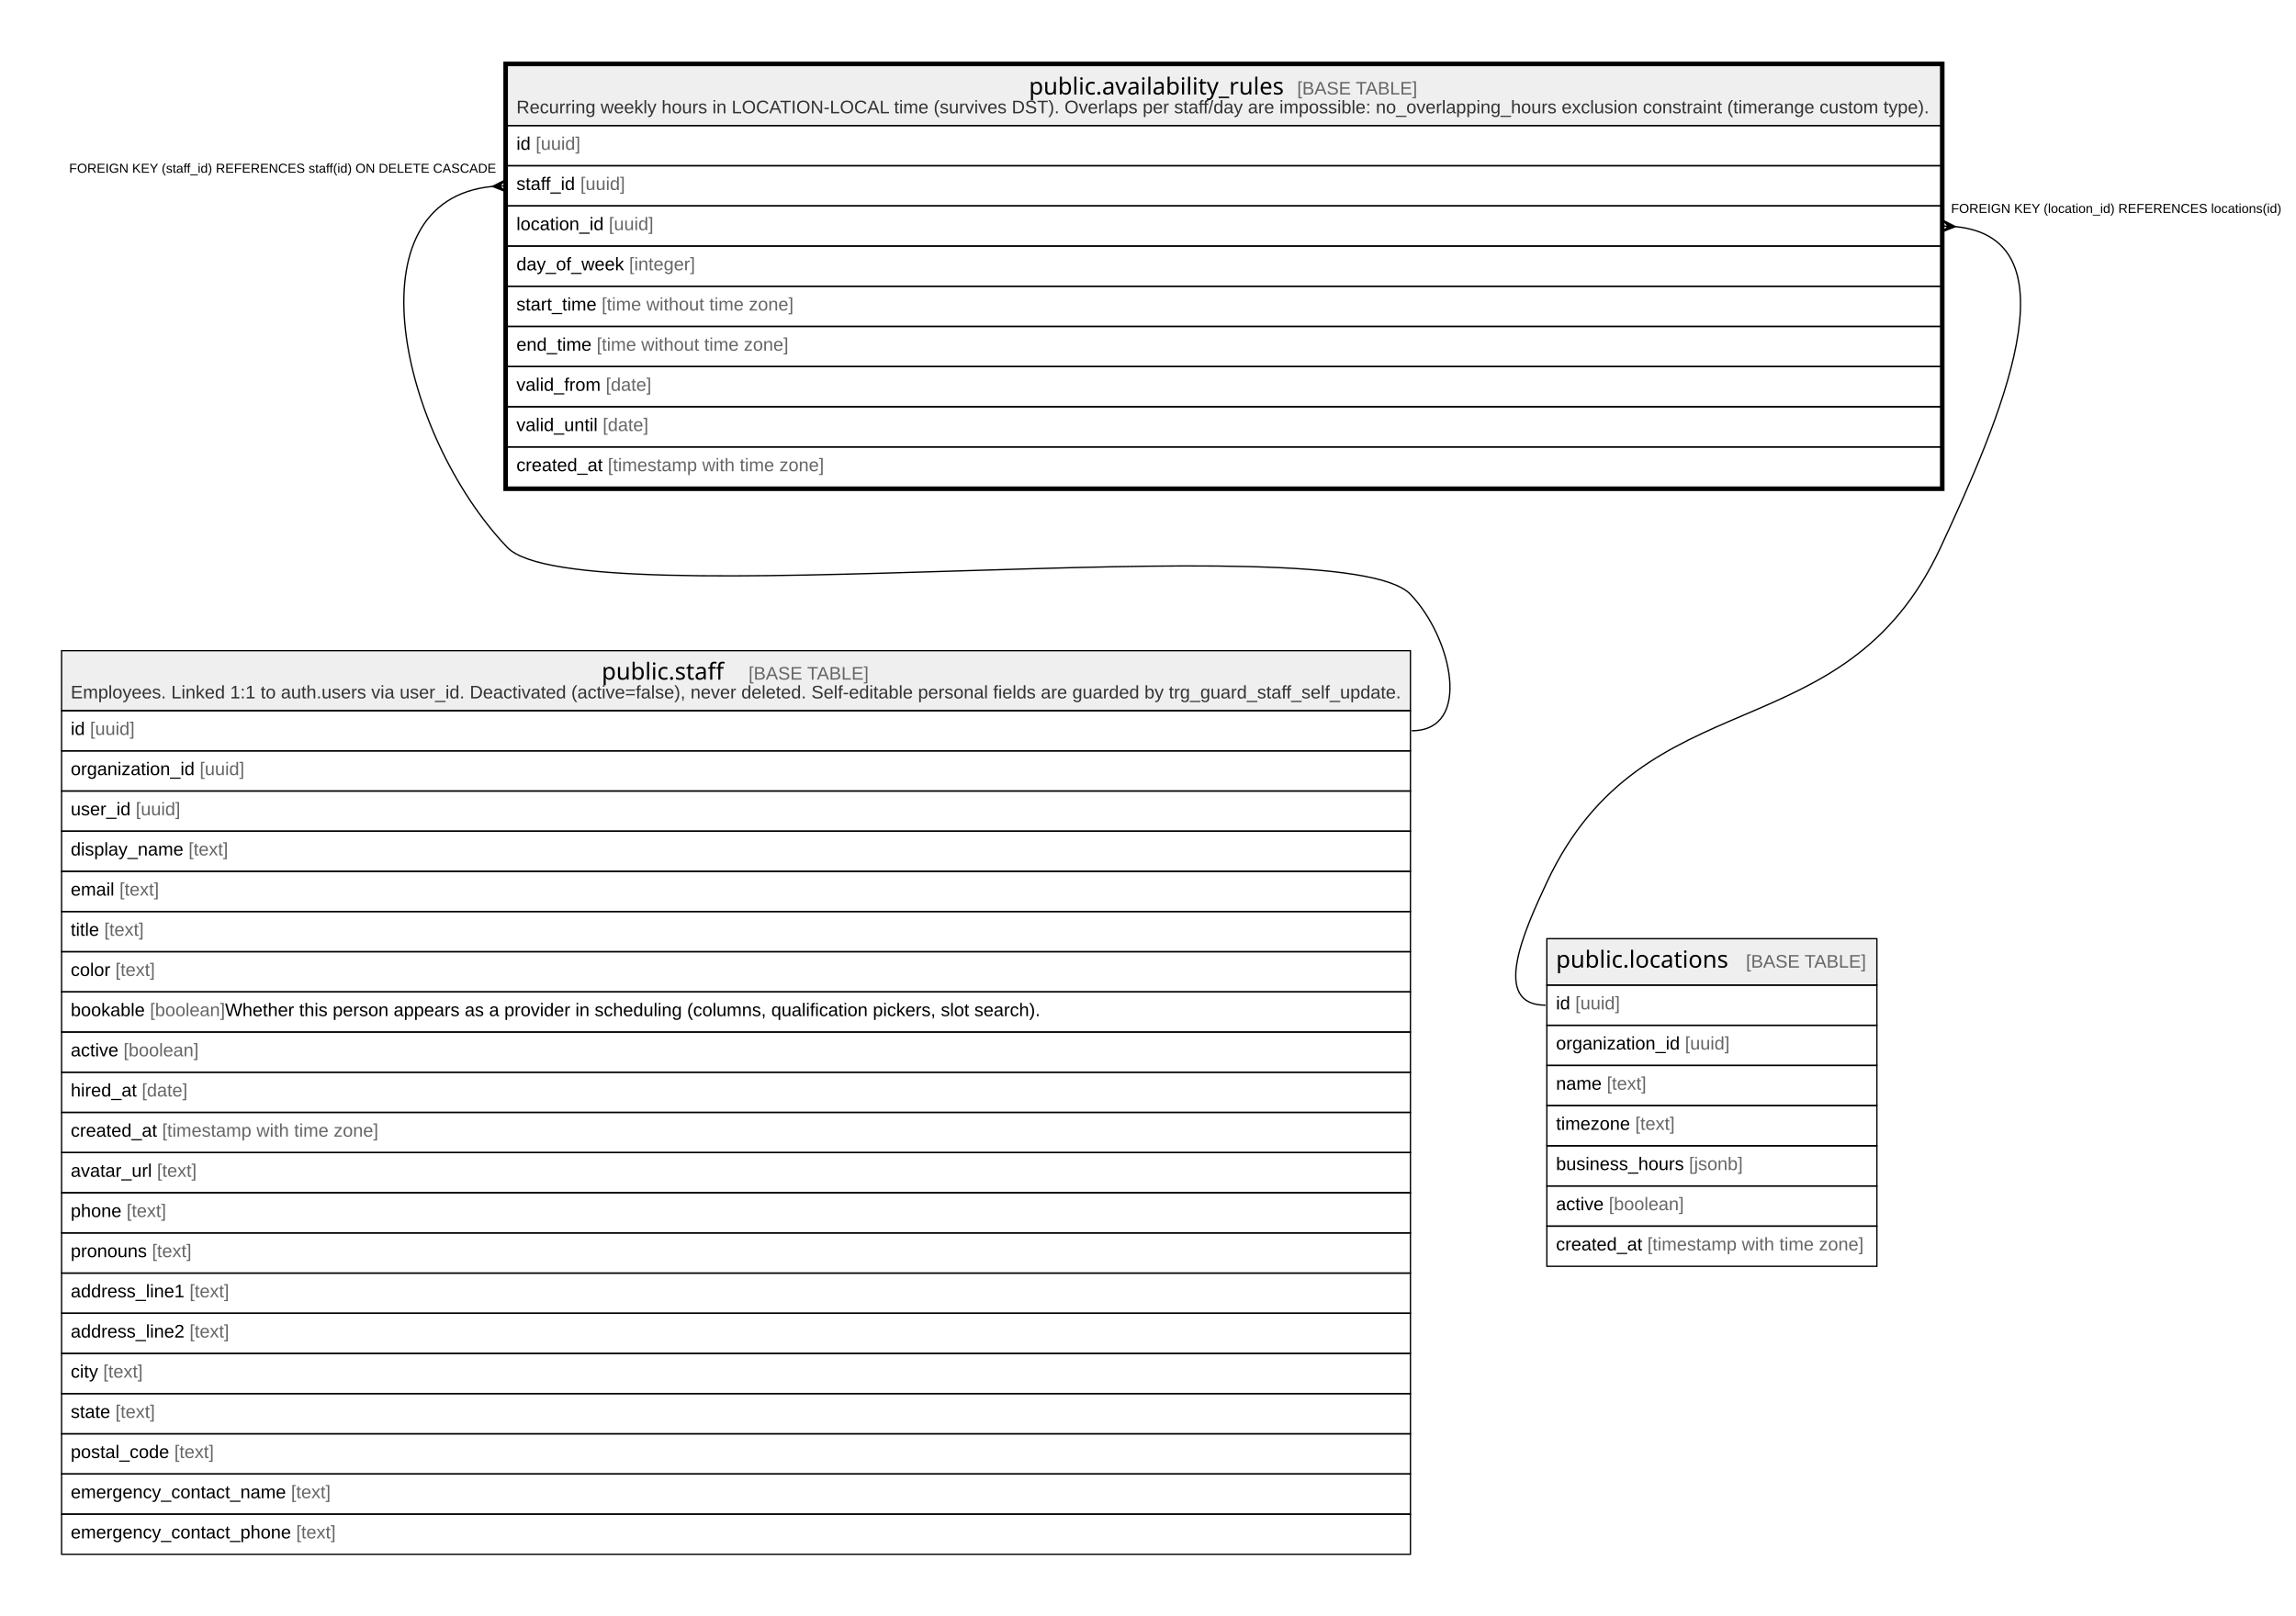
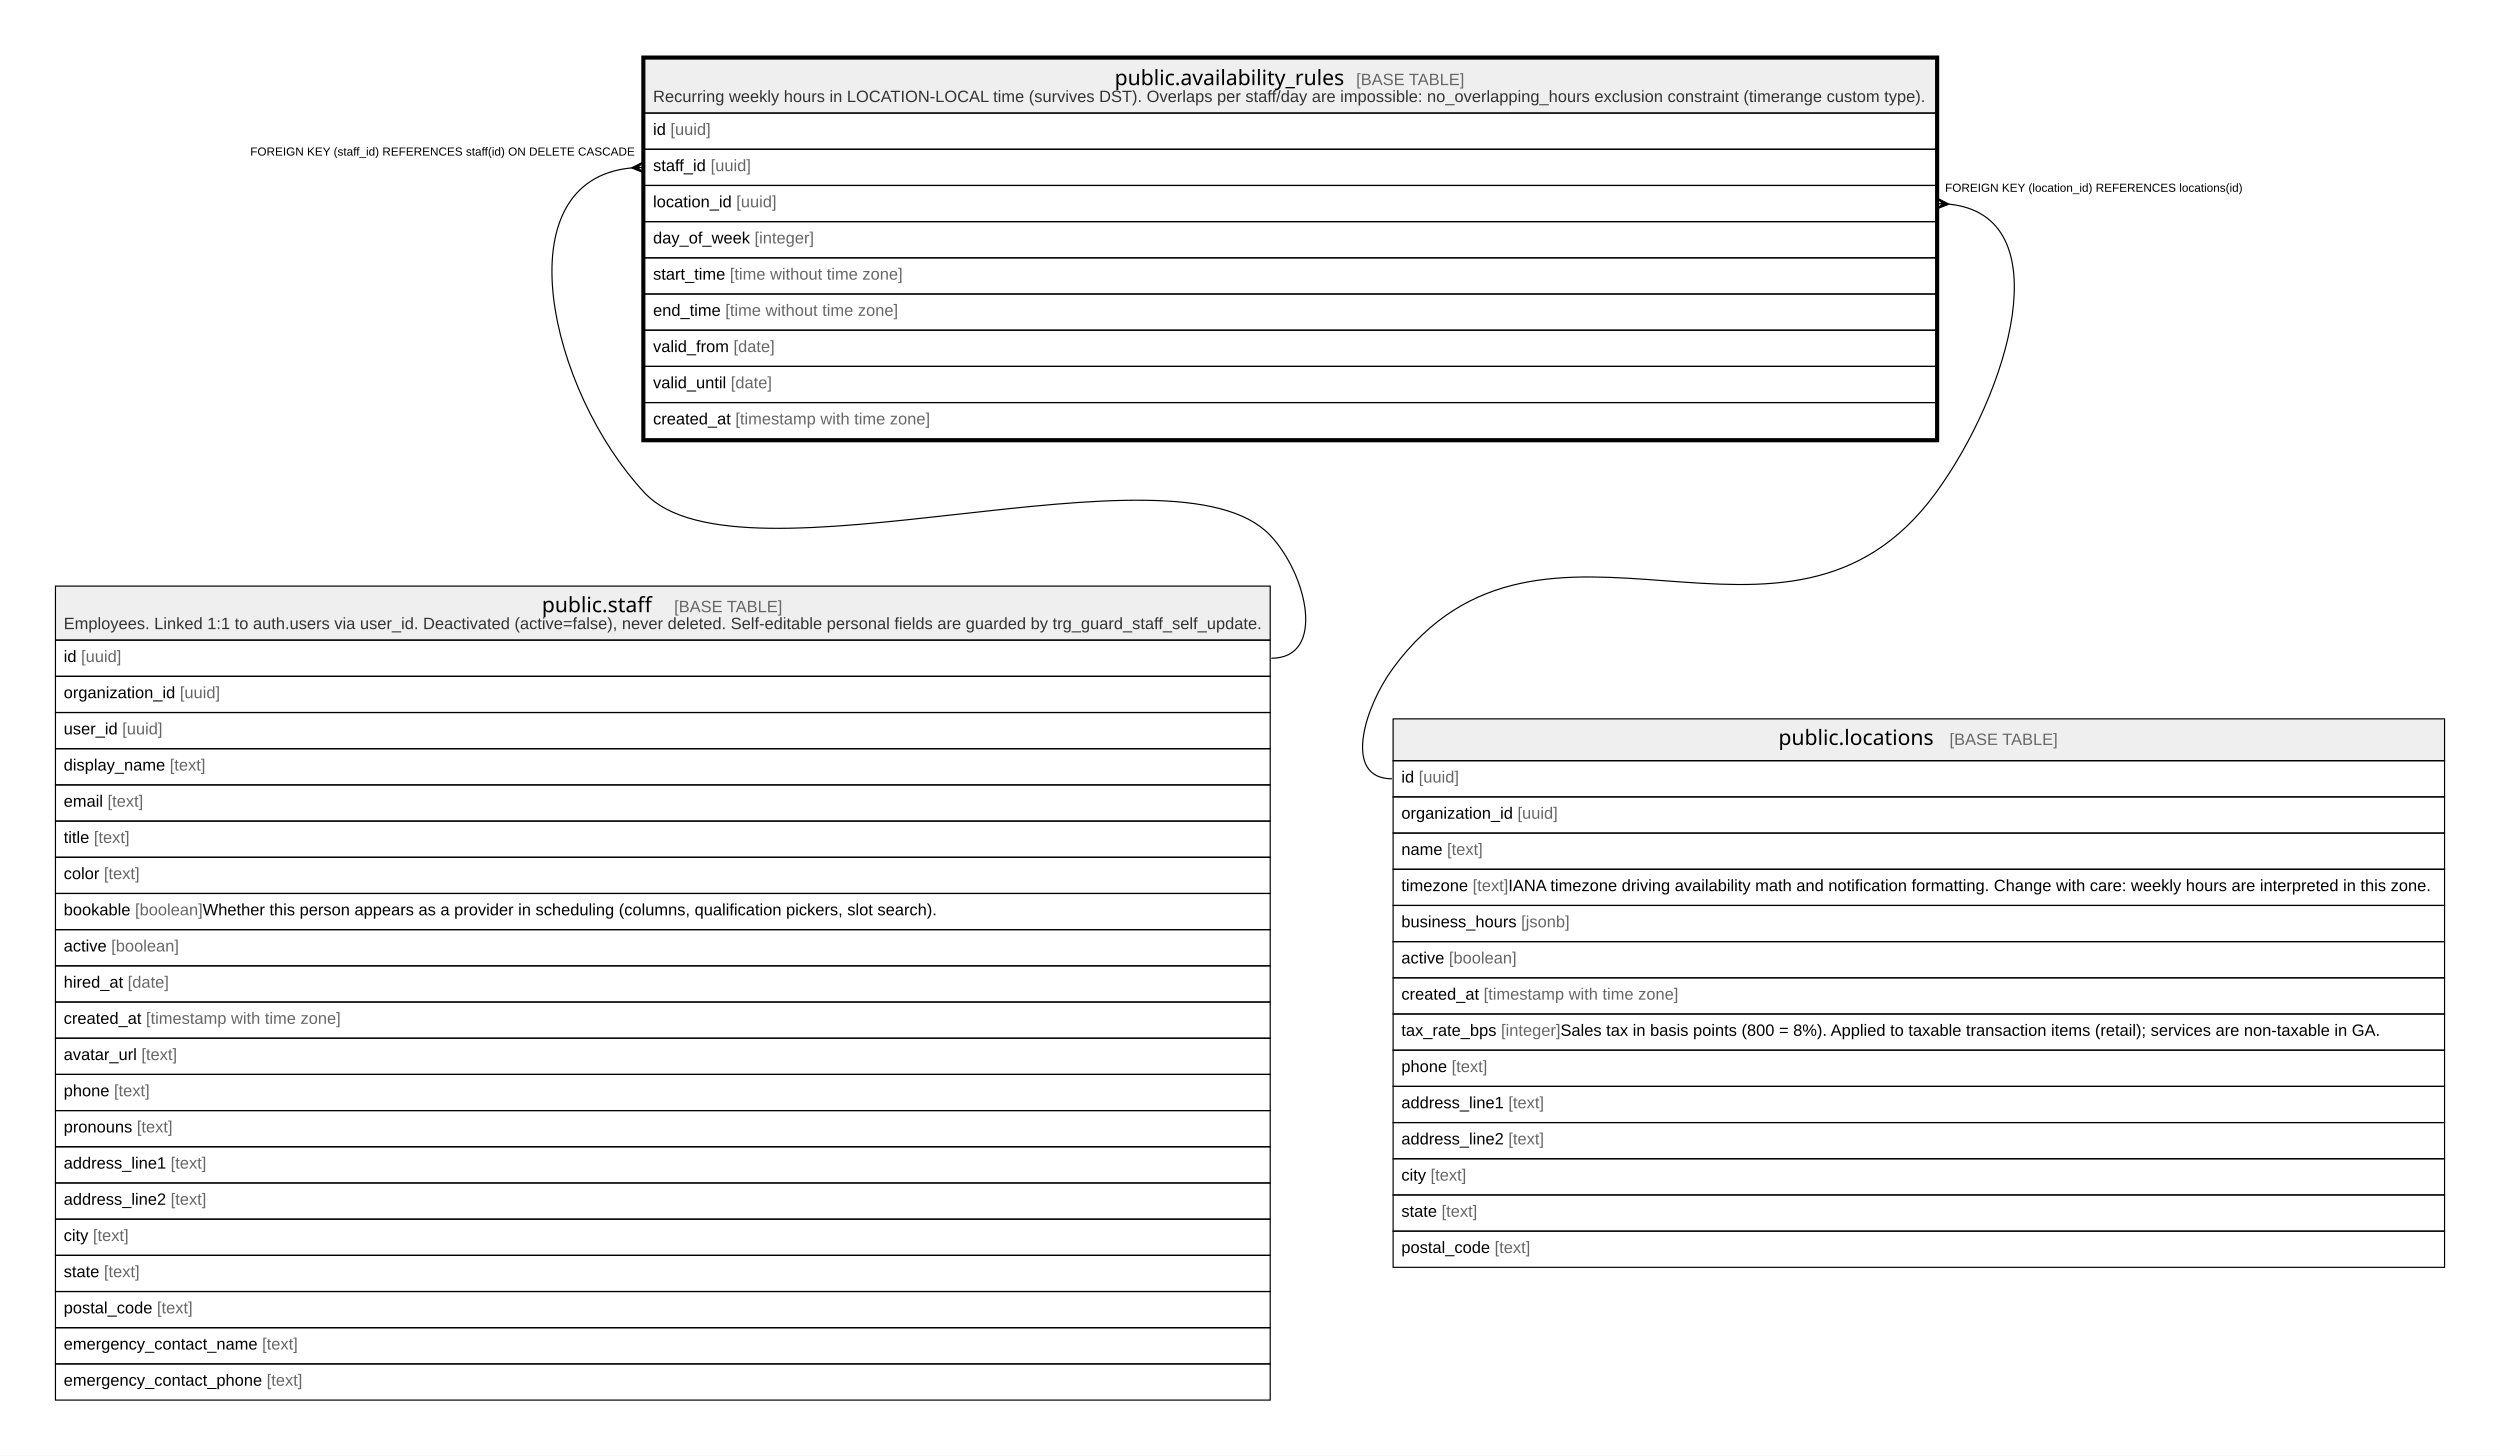
- <svg xmlns="http://www.w3.org/2000/svg" width="1760pt" height="1239pt" viewBox="0.00 0.00 1759.88 1238.80">
+ <svg xmlns="http://www.w3.org/2000/svg" width="2128pt" height="1239pt" viewBox="0.00 0.00 2127.79 1238.80">
  <g id="graph0" class="graph" transform="scale(1 1) rotate(0) translate(4 1234.8)">
-     <polygon fill="white" stroke="none" points="-4,4 -4,-1234.8 1755.88,-1234.8 1755.88,4 -4,4" />
+     <polygon fill="white" stroke="none" points="-4,4 -4,-1234.8 2123.79,-1234.8 2123.79,4 -4,4" />
    <g id="node1" class="node">
-       <polygon fill="#efefef" stroke="none" points="384.82,-1138.6 384.82,-1184.6 1483.48,-1184.6 1483.48,-1138.6 384.82,-1138.6" />
-       <polygon fill="none" stroke="black" points="384.82,-1138.6 384.82,-1184.6 1483.48,-1184.6 1483.48,-1138.6 384.82,-1138.6" />
-       <text text-anchor="start" x="784.68" y="-1162.4" font-family="Arial Bold" font-size="18.00">public.availability_rules</text>
-       <text text-anchor="start" x="959.13" y="-1162.4" font-family="Arial" font-size="14.00">    </text>
-       <text text-anchor="start" x="990.25" y="-1162.4" font-family="Arial" font-size="14.00" fill="#666666">[BASE TABLE]</text>
-       <text text-anchor="start" x="391.82" y="-1148" font-family="Arial" font-size="14.00" fill="#333333">Recurring weekly hours in LOCATION-LOCAL time (survives DST). Overlaps per staff/day are impossible: no_overlapping_hours exclusion constraint (timerange custom type).</text>
-       <polygon fill="none" stroke="black" points="384.82,-1107.8 384.82,-1138.6 1483.48,-1138.6 1483.48,-1107.8 384.82,-1107.8" />
-       <text text-anchor="start" x="391.82" y="-1120" font-family="Arial" font-size="14.00">id </text>
-       <text text-anchor="start" x="406.6" y="-1120" font-family="Arial" font-size="14.00" fill="#666666">[uuid]</text>
-       <polygon fill="none" stroke="black" points="384.82,-1077 384.82,-1107.8 1483.48,-1107.8 1483.48,-1077 384.82,-1077" />
-       <text text-anchor="start" x="391.82" y="-1089.2" font-family="Arial" font-size="14.00">staff_id </text>
-       <text text-anchor="start" x="440.85" y="-1089.2" font-family="Arial" font-size="14.00" fill="#666666">[uuid]</text>
-       <polygon fill="none" stroke="black" points="384.82,-1046.2 384.82,-1077 1483.48,-1077 1483.48,-1046.2 384.82,-1046.2" />
-       <text text-anchor="start" x="391.82" y="-1058.4" font-family="Arial" font-size="14.00">location_id </text>
-       <text text-anchor="start" x="462.65" y="-1058.4" font-family="Arial" font-size="14.00" fill="#666666">[uuid]</text>
-       <polygon fill="none" stroke="black" points="384.82,-1015.4 384.82,-1046.2 1483.48,-1046.2 1483.48,-1015.4 384.82,-1015.4" />
-       <text text-anchor="start" x="391.82" y="-1027.6" font-family="Arial" font-size="14.00">day_of_week </text>
-       <text text-anchor="start" x="478.21" y="-1027.6" font-family="Arial" font-size="14.00" fill="#666666">[integer]</text>
-       <polygon fill="none" stroke="black" points="384.82,-984.6 384.82,-1015.4 1483.48,-1015.4 1483.48,-984.6 384.82,-984.6" />
-       <text text-anchor="start" x="391.82" y="-996.8" font-family="Arial" font-size="14.00">start_time </text>
-       <text text-anchor="start" x="457.17" y="-996.8" font-family="Arial" font-size="14.00" fill="#666666">[time without time zone]</text>
-       <polygon fill="none" stroke="black" points="384.82,-953.8 384.82,-984.6 1483.48,-984.6 1483.48,-953.8 384.82,-953.8" />
-       <text text-anchor="start" x="391.82" y="-966" font-family="Arial" font-size="14.00">end_time </text>
-       <text text-anchor="start" x="453.3" y="-966" font-family="Arial" font-size="14.00" fill="#666666">[time without time zone]</text>
-       <polygon fill="none" stroke="black" points="384.82,-923 384.82,-953.8 1483.48,-953.8 1483.48,-923 384.82,-923" />
-       <text text-anchor="start" x="391.82" y="-935.2" font-family="Arial" font-size="14.00">valid_from </text>
-       <text text-anchor="start" x="460.29" y="-935.2" font-family="Arial" font-size="14.00" fill="#666666">[date]</text>
-       <polygon fill="none" stroke="black" points="384.82,-892.2 384.82,-923 1483.48,-923 1483.48,-892.2 384.82,-892.2" />
-       <text text-anchor="start" x="391.82" y="-904.4" font-family="Arial" font-size="14.00">valid_until </text>
-       <text text-anchor="start" x="457.97" y="-904.4" font-family="Arial" font-size="14.00" fill="#666666">[date]</text>
-       <polygon fill="none" stroke="black" points="384.82,-861.4 384.82,-892.2 1483.48,-892.2 1483.48,-861.4 384.82,-861.4" />
-       <text text-anchor="start" x="391.82" y="-873.6" font-family="Arial" font-size="14.00">created_at </text>
-       <text text-anchor="start" x="461.87" y="-873.6" font-family="Arial" font-size="14.00" fill="#666666">[timestamp with time zone]</text>
-       <polygon fill="none" stroke="black" stroke-width="3" points="383.32,-859.9 383.32,-1186.1 1484.98,-1186.1 1484.98,-859.9 383.32,-859.9" />
+       <polygon fill="#efefef" stroke="none" points="544.82,-1138.6 544.82,-1184.6 1643.48,-1184.6 1643.48,-1138.6 544.82,-1138.6" />
+       <polygon fill="none" stroke="black" points="544.82,-1138.6 544.82,-1184.6 1643.48,-1184.6 1643.48,-1138.6 544.82,-1138.6" />
+       <text text-anchor="start" x="944.68" y="-1162.4" font-family="Arial Bold" font-size="18.00">public.availability_rules</text>
+       <text text-anchor="start" x="1119.13" y="-1162.4" font-family="Arial" font-size="14.00">    </text>
+       <text text-anchor="start" x="1150.25" y="-1162.4" font-family="Arial" font-size="14.00" fill="#666666">[BASE TABLE]</text>
+       <text text-anchor="start" x="551.82" y="-1148" font-family="Arial" font-size="14.00" fill="#333333">Recurring weekly hours in LOCATION-LOCAL time (survives DST). Overlaps per staff/day are impossible: no_overlapping_hours exclusion constraint (timerange custom type).</text>
+       <polygon fill="none" stroke="black" points="544.82,-1107.8 544.82,-1138.6 1643.48,-1138.6 1643.48,-1107.8 544.82,-1107.8" />
+       <text text-anchor="start" x="551.82" y="-1120" font-family="Arial" font-size="14.00">id </text>
+       <text text-anchor="start" x="566.6" y="-1120" font-family="Arial" font-size="14.00" fill="#666666">[uuid]</text>
+       <polygon fill="none" stroke="black" points="544.82,-1077 544.82,-1107.8 1643.48,-1107.8 1643.48,-1077 544.82,-1077" />
+       <text text-anchor="start" x="551.82" y="-1089.2" font-family="Arial" font-size="14.00">staff_id </text>
+       <text text-anchor="start" x="600.85" y="-1089.2" font-family="Arial" font-size="14.00" fill="#666666">[uuid]</text>
+       <polygon fill="none" stroke="black" points="544.82,-1046.2 544.82,-1077 1643.48,-1077 1643.48,-1046.2 544.82,-1046.2" />
+       <text text-anchor="start" x="551.82" y="-1058.4" font-family="Arial" font-size="14.00">location_id </text>
+       <text text-anchor="start" x="622.65" y="-1058.4" font-family="Arial" font-size="14.00" fill="#666666">[uuid]</text>
+       <polygon fill="none" stroke="black" points="544.82,-1015.4 544.82,-1046.2 1643.48,-1046.2 1643.48,-1015.4 544.82,-1015.4" />
+       <text text-anchor="start" x="551.82" y="-1027.6" font-family="Arial" font-size="14.00">day_of_week </text>
+       <text text-anchor="start" x="638.21" y="-1027.6" font-family="Arial" font-size="14.00" fill="#666666">[integer]</text>
+       <polygon fill="none" stroke="black" points="544.82,-984.6 544.82,-1015.4 1643.48,-1015.4 1643.48,-984.6 544.82,-984.6" />
+       <text text-anchor="start" x="551.82" y="-996.8" font-family="Arial" font-size="14.00">start_time </text>
+       <text text-anchor="start" x="617.17" y="-996.8" font-family="Arial" font-size="14.00" fill="#666666">[time without time zone]</text>
+       <polygon fill="none" stroke="black" points="544.82,-953.8 544.82,-984.6 1643.48,-984.6 1643.48,-953.8 544.82,-953.8" />
+       <text text-anchor="start" x="551.82" y="-966" font-family="Arial" font-size="14.00">end_time </text>
+       <text text-anchor="start" x="613.3" y="-966" font-family="Arial" font-size="14.00" fill="#666666">[time without time zone]</text>
+       <polygon fill="none" stroke="black" points="544.82,-923 544.82,-953.8 1643.48,-953.8 1643.48,-923 544.82,-923" />
+       <text text-anchor="start" x="551.82" y="-935.2" font-family="Arial" font-size="14.00">valid_from </text>
+       <text text-anchor="start" x="620.29" y="-935.2" font-family="Arial" font-size="14.00" fill="#666666">[date]</text>
+       <polygon fill="none" stroke="black" points="544.82,-892.2 544.82,-923 1643.48,-923 1643.48,-892.2 544.82,-892.2" />
+       <text text-anchor="start" x="551.82" y="-904.4" font-family="Arial" font-size="14.00">valid_until </text>
+       <text text-anchor="start" x="617.97" y="-904.4" font-family="Arial" font-size="14.00" fill="#666666">[date]</text>
+       <polygon fill="none" stroke="black" points="544.82,-861.4 544.82,-892.2 1643.48,-892.2 1643.48,-861.4 544.82,-861.4" />
+       <text text-anchor="start" x="551.82" y="-873.6" font-family="Arial" font-size="14.00">created_at </text>
+       <text text-anchor="start" x="621.87" y="-873.6" font-family="Arial" font-size="14.00" fill="#666666">[timestamp with time zone]</text>
+       <polygon fill="none" stroke="black" stroke-width="3" points="543.32,-859.9 543.32,-1186.1 1644.98,-1186.1 1644.98,-859.9 543.32,-859.9" />
    </g>
    <g id="node2" class="node">
      <polygon fill="#efefef" stroke="none" points="43.2,-690 43.2,-736 1077.09,-736 1077.09,-690 43.2,-690" />
      <polygon fill="none" stroke="black" points="43.2,-690 43.2,-736 1077.09,-736 1077.09,-690 43.2,-690" />
      <text text-anchor="start" x="457.17" y="-713.8" font-family="Arial Bold" font-size="18.00">public.staff</text>
      <text text-anchor="start" x="538.64" y="-713.8" font-family="Arial" font-size="14.00">    </text>
      <text text-anchor="start" x="569.76" y="-713.8" font-family="Arial" font-size="14.00" fill="#666666">[BASE TABLE]</text>
      <text text-anchor="start" x="50.2" y="-699.4" font-family="Arial" font-size="14.00" fill="#333333">Employees. Linked 1:1 to auth.users via user_id. Deactivated (active=false), never deleted. Self-editable personal fields are guarded by trg_guard_staff_self_update.</text>
      <polygon fill="none" stroke="black" points="43.2,-659.2 43.2,-690 1077.09,-690 1077.09,-659.2 43.2,-659.2" />
      <text text-anchor="start" x="50.2" y="-671.4" font-family="Arial" font-size="14.00">id </text>
      <text text-anchor="start" x="64.99" y="-671.4" font-family="Arial" font-size="14.00" fill="#666666">[uuid]</text>
      <polygon fill="none" stroke="black" points="43.2,-628.4 43.2,-659.2 1077.09,-659.2 1077.09,-628.4 43.2,-628.4" />
      <text text-anchor="start" x="50.2" y="-640.6" font-family="Arial" font-size="14.00">organization_id </text>
      <text text-anchor="start" x="149.05" y="-640.6" font-family="Arial" font-size="14.00" fill="#666666">[uuid]</text>
      <polygon fill="none" stroke="black" points="43.2,-597.6 43.2,-628.4 1077.09,-628.4 1077.09,-597.6 43.2,-597.6" />
      <text text-anchor="start" x="50.2" y="-609.8" font-family="Arial" font-size="14.00">user_id </text>
      <text text-anchor="start" x="100.01" y="-609.8" font-family="Arial" font-size="14.00" fill="#666666">[uuid]</text>
      <polygon fill="none" stroke="black" points="43.2,-566.8 43.2,-597.6 1077.09,-597.6 1077.09,-566.8 43.2,-566.8" />
      <text text-anchor="start" x="50.2" y="-579" font-family="Arial" font-size="14.00">display_name </text>
      <text text-anchor="start" x="140.48" y="-579" font-family="Arial" font-size="14.00" fill="#666666">[text]</text>
      <polygon fill="none" stroke="black" points="43.2,-536 43.2,-566.8 1077.09,-566.8 1077.09,-536 43.2,-536" />
      <text text-anchor="start" x="50.2" y="-548.2" font-family="Arial" font-size="14.00">email </text>
      <text text-anchor="start" x="87.54" y="-548.2" font-family="Arial" font-size="14.00" fill="#666666">[text]</text>
      <polygon fill="none" stroke="black" points="43.2,-505.2 43.2,-536 1077.09,-536 1077.09,-505.2 43.2,-505.2" />
      <text text-anchor="start" x="50.2" y="-517.4" font-family="Arial" font-size="14.00">title </text>
      <text text-anchor="start" x="75.88" y="-517.4" font-family="Arial" font-size="14.00" fill="#666666">[text]</text>
      <polygon fill="none" stroke="black" points="43.2,-474.4 43.2,-505.2 1077.09,-505.2 1077.09,-474.4 43.2,-474.4" />
      <text text-anchor="start" x="50.2" y="-486.6" font-family="Arial" font-size="14.00">color </text>
      <text text-anchor="start" x="84.43" y="-486.6" font-family="Arial" font-size="14.00" fill="#666666">[text]</text>
      <polygon fill="none" stroke="black" points="43.2,-443.6 43.2,-474.4 1077.09,-474.4 1077.09,-443.6 43.2,-443.6" />
      <text text-anchor="start" x="50.2" y="-455.8" font-family="Arial" font-size="14.00">bookable </text>
      <text text-anchor="start" x="110.92" y="-455.8" font-family="Arial" font-size="14.00" fill="#666666">[boolean]</text>
      <text text-anchor="start" x="168.52" y="-455.8" font-family="Arial" font-size="14.00"> Whether this person appears as a provider in scheduling (columns, qualification pickers, slot search).</text>
      <polygon fill="none" stroke="black" points="43.2,-412.8 43.2,-443.6 1077.09,-443.6 1077.09,-412.8 43.2,-412.8" />
      <text text-anchor="start" x="50.2" y="-425" font-family="Arial" font-size="14.00">active </text>
      <text text-anchor="start" x="90.66" y="-425" font-family="Arial" font-size="14.00" fill="#666666">[boolean]</text>
      <polygon fill="none" stroke="black" points="43.2,-382 43.2,-412.8 1077.09,-412.8 1077.09,-382 43.2,-382" />
      <text text-anchor="start" x="50.2" y="-394.2" font-family="Arial" font-size="14.00">hired_at </text>
      <text text-anchor="start" x="104.68" y="-394.2" font-family="Arial" font-size="14.00" fill="#666666">[date]</text>
      <polygon fill="none" stroke="black" points="43.2,-351.2 43.2,-382 1077.09,-382 1077.09,-351.2 43.2,-351.2" />
      <text text-anchor="start" x="50.2" y="-363.4" font-family="Arial" font-size="14.00">created_at </text>
      <text text-anchor="start" x="120.25" y="-363.4" font-family="Arial" font-size="14.00" fill="#666666">[timestamp with time zone]</text>
      <polygon fill="none" stroke="black" points="43.2,-320.4 43.2,-351.2 1077.09,-351.2 1077.09,-320.4 43.2,-320.4" />
      <text text-anchor="start" x="50.2" y="-332.6" font-family="Arial" font-size="14.00">avatar_url </text>
      <text text-anchor="start" x="116.34" y="-332.6" font-family="Arial" font-size="14.00" fill="#666666">[text]</text>
      <polygon fill="none" stroke="black" points="43.2,-289.6 43.2,-320.4 1077.09,-320.4 1077.09,-289.6 43.2,-289.6" />
      <text text-anchor="start" x="50.2" y="-301.8" font-family="Arial" font-size="14.00">phone </text>
      <text text-anchor="start" x="93.02" y="-301.8" font-family="Arial" font-size="14.00" fill="#666666">[text]</text>
      <polygon fill="none" stroke="black" points="43.2,-258.8 43.2,-289.6 1077.09,-289.6 1077.09,-258.8 43.2,-258.8" />
      <text text-anchor="start" x="50.2" y="-271" font-family="Arial" font-size="14.00">pronouns </text>
      <text text-anchor="start" x="112.47" y="-271" font-family="Arial" font-size="14.00" fill="#666666">[text]</text>
      <polygon fill="none" stroke="black" points="43.2,-228 43.2,-258.8 1077.09,-258.8 1077.09,-228 43.2,-228" />
      <text text-anchor="start" x="50.2" y="-240.2" font-family="Arial" font-size="14.00">address_line1 </text>
      <text text-anchor="start" x="141.26" y="-240.2" font-family="Arial" font-size="14.00" fill="#666666">[text]</text>
      <polygon fill="none" stroke="black" points="43.2,-197.2 43.2,-228 1077.09,-228 1077.09,-197.2 43.2,-197.2" />
      <text text-anchor="start" x="50.2" y="-209.4" font-family="Arial" font-size="14.00">address_line2 </text>
      <text text-anchor="start" x="141.26" y="-209.4" font-family="Arial" font-size="14.00" fill="#666666">[text]</text>
      <polygon fill="none" stroke="black" points="43.2,-166.4 43.2,-197.2 1077.09,-197.2 1077.09,-166.4 43.2,-166.4" />
      <text text-anchor="start" x="50.2" y="-178.6" font-family="Arial" font-size="14.00">city </text>
      <text text-anchor="start" x="75.09" y="-178.6" font-family="Arial" font-size="14.00" fill="#666666">[text]</text>
      <polygon fill="none" stroke="black" points="43.2,-135.6 43.2,-166.4 1077.09,-166.4 1077.09,-135.6 43.2,-135.6" />
      <text text-anchor="start" x="50.2" y="-147.8" font-family="Arial" font-size="14.00">state </text>
      <text text-anchor="start" x="84.44" y="-147.8" font-family="Arial" font-size="14.00" fill="#666666">[text]</text>
      <polygon fill="none" stroke="black" points="43.2,-104.8 43.2,-135.6 1077.09,-135.6 1077.09,-104.8 43.2,-104.8" />
      <text text-anchor="start" x="50.2" y="-117" font-family="Arial" font-size="14.00">postal_code </text>
      <text text-anchor="start" x="129.59" y="-117" font-family="Arial" font-size="14.00" fill="#666666">[text]</text>
      <polygon fill="none" stroke="black" points="43.2,-74 43.2,-104.8 1077.09,-104.8 1077.09,-74 43.2,-74" />
      <text text-anchor="start" x="50.2" y="-86.2" font-family="Arial" font-size="14.00">emergency_contact_name </text>
      <text text-anchor="start" x="219.08" y="-86.2" font-family="Arial" font-size="14.00" fill="#666666">[text]</text>
      <polygon fill="none" stroke="black" points="43.2,-43.2 43.2,-74 1077.09,-74 1077.09,-43.2 43.2,-43.2" />
      <text text-anchor="start" x="50.2" y="-55.4" font-family="Arial" font-size="14.00">emergency_contact_phone </text>
      <text text-anchor="start" x="222.99" y="-55.4" font-family="Arial" font-size="14.00" fill="#666666">[text]</text>
    </g>
    <g id="edge1" class="edge">
-       <path fill="none" stroke="black" d="M373.41,-1091.92C262.95,-1081.47 302.32,-901.78 384.82,-815.2 437.95,-759.44 1023.8,-834.81 1077.09,-779.2 1109.26,-745.64 1124.59,-674.6 1078.09,-674.6" />
-       <polygon fill="black" stroke="black" points="373.49,-1091.93 383.28,-1096.88 378.82,-1092.17 383.15,-1092.37 383.15,-1092.37 383.15,-1092.37 378.82,-1092.17 383.69,-1087.89 373.49,-1091.93" />
-       <text text-anchor="start" x="48.97" y="-1102.4" font-family="Arial" font-size="10.00">FOREIGN KEY (staff_id) REFERENCES staff(id) ON DELETE CASCADE</text>
+       <path fill="none" stroke="black" d="M533.41,-1091.92C422.99,-1081.51 463,-902.42 544.82,-815.2 625.93,-728.73 995.73,-865.42 1077.09,-779.2 1109,-745.39 1124.59,-674.6 1078.09,-674.6" />
+       <polygon fill="black" stroke="black" points="533.49,-1091.93 543.28,-1096.88 538.82,-1092.17 543.15,-1092.37 543.15,-1092.37 543.15,-1092.37 538.82,-1092.17 543.69,-1087.89 533.49,-1091.93" />
+       <text text-anchor="start" x="208.97" y="-1102.4" font-family="Arial" font-size="10.00">FOREIGN KEY (staff_id) REFERENCES staff(id) ON DELETE CASCADE</text>
    </g>
    <g id="node3" class="node">
-       <polygon fill="#efefef" stroke="none" points="1181.66,-479.6 1181.66,-515.2 1434.63,-515.2 1434.63,-479.6 1181.66,-479.6" />
-       <polygon fill="none" stroke="black" points="1181.66,-479.6 1181.66,-515.2 1434.63,-515.2 1434.63,-479.6 1181.66,-479.6" />
-       <text text-anchor="start" x="1188.66" y="-493" font-family="Arial Bold" font-size="18.00">public.locations</text>
-       <text text-anchor="start" x="1303.14" y="-493" font-family="Arial" font-size="14.00">    </text>
-       <text text-anchor="start" x="1334.26" y="-493" font-family="Arial" font-size="14.00" fill="#666666">[BASE TABLE]</text>
-       <polygon fill="none" stroke="black" points="1181.66,-448.8 1181.66,-479.6 1434.63,-479.6 1434.63,-448.8 1181.66,-448.8" />
-       <text text-anchor="start" x="1188.66" y="-461" font-family="Arial" font-size="14.00">id </text>
-       <text text-anchor="start" x="1203.45" y="-461" font-family="Arial" font-size="14.00" fill="#666666">[uuid]</text>
-       <polygon fill="none" stroke="black" points="1181.66,-418 1181.66,-448.8 1434.63,-448.8 1434.63,-418 1181.66,-418" />
-       <text text-anchor="start" x="1188.66" y="-430.2" font-family="Arial" font-size="14.00">organization_id </text>
-       <text text-anchor="start" x="1287.51" y="-430.2" font-family="Arial" font-size="14.00" fill="#666666">[uuid]</text>
-       <polygon fill="none" stroke="black" points="1181.66,-387.2 1181.66,-418 1434.63,-418 1434.63,-387.2 1181.66,-387.2" />
-       <text text-anchor="start" x="1188.66" y="-399.4" font-family="Arial" font-size="14.00">name </text>
-       <text text-anchor="start" x="1227.57" y="-399.4" font-family="Arial" font-size="14.00" fill="#666666">[text]</text>
-       <polygon fill="none" stroke="black" points="1181.66,-356.4 1181.66,-387.2 1434.63,-387.2 1434.63,-356.4 1181.66,-356.4" />
-       <text text-anchor="start" x="1188.66" y="-368.6" font-family="Arial" font-size="14.00">timezone </text>
-       <text text-anchor="start" x="1249.36" y="-368.6" font-family="Arial" font-size="14.00" fill="#666666">[text]</text>
-       <polygon fill="none" stroke="black" points="1181.66,-325.6 1181.66,-356.4 1434.63,-356.4 1434.63,-325.6 1181.66,-325.6" />
-       <text text-anchor="start" x="1188.66" y="-337.8" font-family="Arial" font-size="14.00">business_hours </text>
-       <text text-anchor="start" x="1290.62" y="-337.8" font-family="Arial" font-size="14.00" fill="#666666">[jsonb]</text>
-       <polygon fill="none" stroke="black" points="1181.66,-294.8 1181.66,-325.6 1434.63,-325.6 1434.63,-294.8 1181.66,-294.8" />
-       <text text-anchor="start" x="1188.66" y="-307" font-family="Arial" font-size="14.00">active </text>
-       <text text-anchor="start" x="1229.13" y="-307" font-family="Arial" font-size="14.00" fill="#666666">[boolean]</text>
-       <polygon fill="none" stroke="black" points="1181.66,-264 1181.66,-294.8 1434.63,-294.8 1434.63,-264 1181.66,-264" />
-       <text text-anchor="start" x="1188.66" y="-276.2" font-family="Arial" font-size="14.00">created_at </text>
-       <text text-anchor="start" x="1258.71" y="-276.2" font-family="Arial" font-size="14.00" fill="#666666">[timestamp with time zone]</text>
+       <polygon fill="#efefef" stroke="none" points="1181.7,-587.4 1181.7,-623 2076.59,-623 2076.59,-587.4 1181.7,-587.4" />
+       <polygon fill="none" stroke="black" points="1181.7,-587.4 1181.7,-623 2076.59,-623 2076.59,-587.4 1181.7,-587.4" />
+       <text text-anchor="start" x="1509.66" y="-600.8" font-family="Arial Bold" font-size="18.00">public.locations</text>
+       <text text-anchor="start" x="1624.14" y="-600.8" font-family="Arial" font-size="14.00">    </text>
+       <text text-anchor="start" x="1655.26" y="-600.8" font-family="Arial" font-size="14.00" fill="#666666">[BASE TABLE]</text>
+       <polygon fill="none" stroke="black" points="1181.7,-556.6 1181.7,-587.4 2076.59,-587.4 2076.59,-556.6 1181.7,-556.6" />
+       <text text-anchor="start" x="1188.7" y="-568.8" font-family="Arial" font-size="14.00">id </text>
+       <text text-anchor="start" x="1203.49" y="-568.8" font-family="Arial" font-size="14.00" fill="#666666">[uuid]</text>
+       <polygon fill="none" stroke="black" points="1181.7,-525.8 1181.7,-556.6 2076.59,-556.6 2076.59,-525.8 1181.7,-525.8" />
+       <text text-anchor="start" x="1188.7" y="-538" font-family="Arial" font-size="14.00">organization_id </text>
+       <text text-anchor="start" x="1287.55" y="-538" font-family="Arial" font-size="14.00" fill="#666666">[uuid]</text>
+       <polygon fill="none" stroke="black" points="1181.7,-495 1181.7,-525.8 2076.59,-525.8 2076.59,-495 1181.7,-495" />
+       <text text-anchor="start" x="1188.7" y="-507.2" font-family="Arial" font-size="14.00">name </text>
+       <text text-anchor="start" x="1227.61" y="-507.2" font-family="Arial" font-size="14.00" fill="#666666">[text]</text>
+       <polygon fill="none" stroke="black" points="1181.7,-464.2 1181.7,-495 2076.59,-495 2076.59,-464.2 1181.7,-464.2" />
+       <text text-anchor="start" x="1188.7" y="-476.4" font-family="Arial" font-size="14.00">timezone </text>
+       <text text-anchor="start" x="1249.4" y="-476.4" font-family="Arial" font-size="14.00" fill="#666666">[text]</text>
+       <text text-anchor="start" x="1279.75" y="-476.4" font-family="Arial" font-size="14.00"> IANA timezone driving availability math and notification formatting. Change with care: weekly hours are interpreted in this zone.</text>
+       <polygon fill="none" stroke="black" points="1181.7,-433.4 1181.7,-464.2 2076.59,-464.2 2076.59,-433.4 1181.7,-433.4" />
+       <text text-anchor="start" x="1188.7" y="-445.6" font-family="Arial" font-size="14.00">business_hours </text>
+       <text text-anchor="start" x="1290.66" y="-445.6" font-family="Arial" font-size="14.00" fill="#666666">[jsonb]</text>
+       <polygon fill="none" stroke="black" points="1181.7,-402.6 1181.7,-433.4 2076.59,-433.4 2076.59,-402.6 1181.7,-402.6" />
+       <text text-anchor="start" x="1188.7" y="-414.8" font-family="Arial" font-size="14.00">active </text>
+       <text text-anchor="start" x="1229.17" y="-414.8" font-family="Arial" font-size="14.00" fill="#666666">[boolean]</text>
+       <polygon fill="none" stroke="black" points="1181.7,-371.8 1181.7,-402.6 2076.59,-402.6 2076.59,-371.8 1181.7,-371.8" />
+       <text text-anchor="start" x="1188.7" y="-384" font-family="Arial" font-size="14.00">created_at </text>
+       <text text-anchor="start" x="1258.75" y="-384" font-family="Arial" font-size="14.00" fill="#666666">[timestamp with time zone]</text>
+       <polygon fill="none" stroke="black" points="1181.7,-341 1181.7,-371.8 2076.59,-371.8 2076.59,-341 1181.7,-341" />
+       <text text-anchor="start" x="1188.7" y="-353.2" font-family="Arial" font-size="14.00">tax_rate_bps </text>
+       <text text-anchor="start" x="1273.54" y="-353.2" font-family="Arial" font-size="14.00" fill="#666666">[integer]</text>
+       <text text-anchor="start" x="1324.12" y="-353.2" font-family="Arial" font-size="14.00"> Sales tax in basis points (800 = 8%). Applied to taxable transaction items (retail); services are non-taxable in GA.</text>
+       <polygon fill="none" stroke="black" points="1181.7,-310.2 1181.7,-341 2076.59,-341 2076.59,-310.2 1181.7,-310.2" />
+       <text text-anchor="start" x="1188.7" y="-322.4" font-family="Arial" font-size="14.00">phone </text>
+       <text text-anchor="start" x="1231.52" y="-322.4" font-family="Arial" font-size="14.00" fill="#666666">[text]</text>
+       <polygon fill="none" stroke="black" points="1181.7,-279.4 1181.7,-310.2 2076.59,-310.2 2076.59,-279.4 1181.7,-279.4" />
+       <text text-anchor="start" x="1188.7" y="-291.6" font-family="Arial" font-size="14.00">address_line1 </text>
+       <text text-anchor="start" x="1279.77" y="-291.6" font-family="Arial" font-size="14.00" fill="#666666">[text]</text>
+       <polygon fill="none" stroke="black" points="1181.7,-248.6 1181.7,-279.4 2076.59,-279.4 2076.59,-248.6 1181.7,-248.6" />
+       <text text-anchor="start" x="1188.7" y="-260.8" font-family="Arial" font-size="14.00">address_line2 </text>
+       <text text-anchor="start" x="1279.77" y="-260.8" font-family="Arial" font-size="14.00" fill="#666666">[text]</text>
+       <polygon fill="none" stroke="black" points="1181.7,-217.8 1181.7,-248.6 2076.59,-248.6 2076.59,-217.8 1181.7,-217.8" />
+       <text text-anchor="start" x="1188.7" y="-230" font-family="Arial" font-size="14.00">city </text>
+       <text text-anchor="start" x="1213.59" y="-230" font-family="Arial" font-size="14.00" fill="#666666">[text]</text>
+       <polygon fill="none" stroke="black" points="1181.7,-187 1181.7,-217.8 2076.59,-217.8 2076.59,-187 1181.7,-187" />
+       <text text-anchor="start" x="1188.7" y="-199.2" font-family="Arial" font-size="14.00">state </text>
+       <text text-anchor="start" x="1222.95" y="-199.2" font-family="Arial" font-size="14.00" fill="#666666">[text]</text>
+       <polygon fill="none" stroke="black" points="1181.7,-156.2 1181.7,-187 2076.59,-187 2076.59,-156.2 1181.7,-156.2" />
+       <text text-anchor="start" x="1188.7" y="-168.4" font-family="Arial" font-size="14.00">postal_code </text>
+       <text text-anchor="start" x="1268.1" y="-168.4" font-family="Arial" font-size="14.00" fill="#666666">[text]</text>
    </g>
    <g id="edge2" class="edge">
-       <path fill="none" stroke="black" d="M1494.82,-1061.12C1589.73,-1051.89 1528.09,-911.22 1483.48,-815.2 1409.27,-655.47 1256.4,-717.88 1181.66,-558.4 1163.9,-520.49 1138.79,-464.2 1180.66,-464.2" />
-       <polygon fill="black" stroke="black" points="1494.8,-1061.12 1484.6,-1057.09 1489.47,-1061.37 1485.14,-1061.57 1485.14,-1061.57 1485.14,-1061.57 1489.47,-1061.37 1485.02,-1066.08 1494.8,-1061.12" />
-       <text text-anchor="start" x="1491.48" y="-1071.6" font-family="Arial" font-size="10.00">FOREIGN KEY (location_id) REFERENCES locations(id)</text>
+       <path fill="none" stroke="black" d="M1654.88,-1061.09C1750.92,-1051.18 1705.97,-900.67 1643.48,-815.2 1516.19,-641.12 1309.56,-839.86 1181.7,-666.2 1156.88,-632.48 1138.84,-572 1180.7,-572" />
+       <polygon fill="black" stroke="black" points="1654.8,-1061.09 1644.59,-1057.09 1649.47,-1061.35 1645.14,-1061.57 1645.14,-1061.57 1645.14,-1061.57 1649.47,-1061.35 1645.03,-1066.08 1654.8,-1061.09" />
+       <text text-anchor="start" x="1651.48" y="-1071.6" font-family="Arial" font-size="10.00">FOREIGN KEY (location_id) REFERENCES locations(id)</text>
    </g>
  </g>
</svg>
